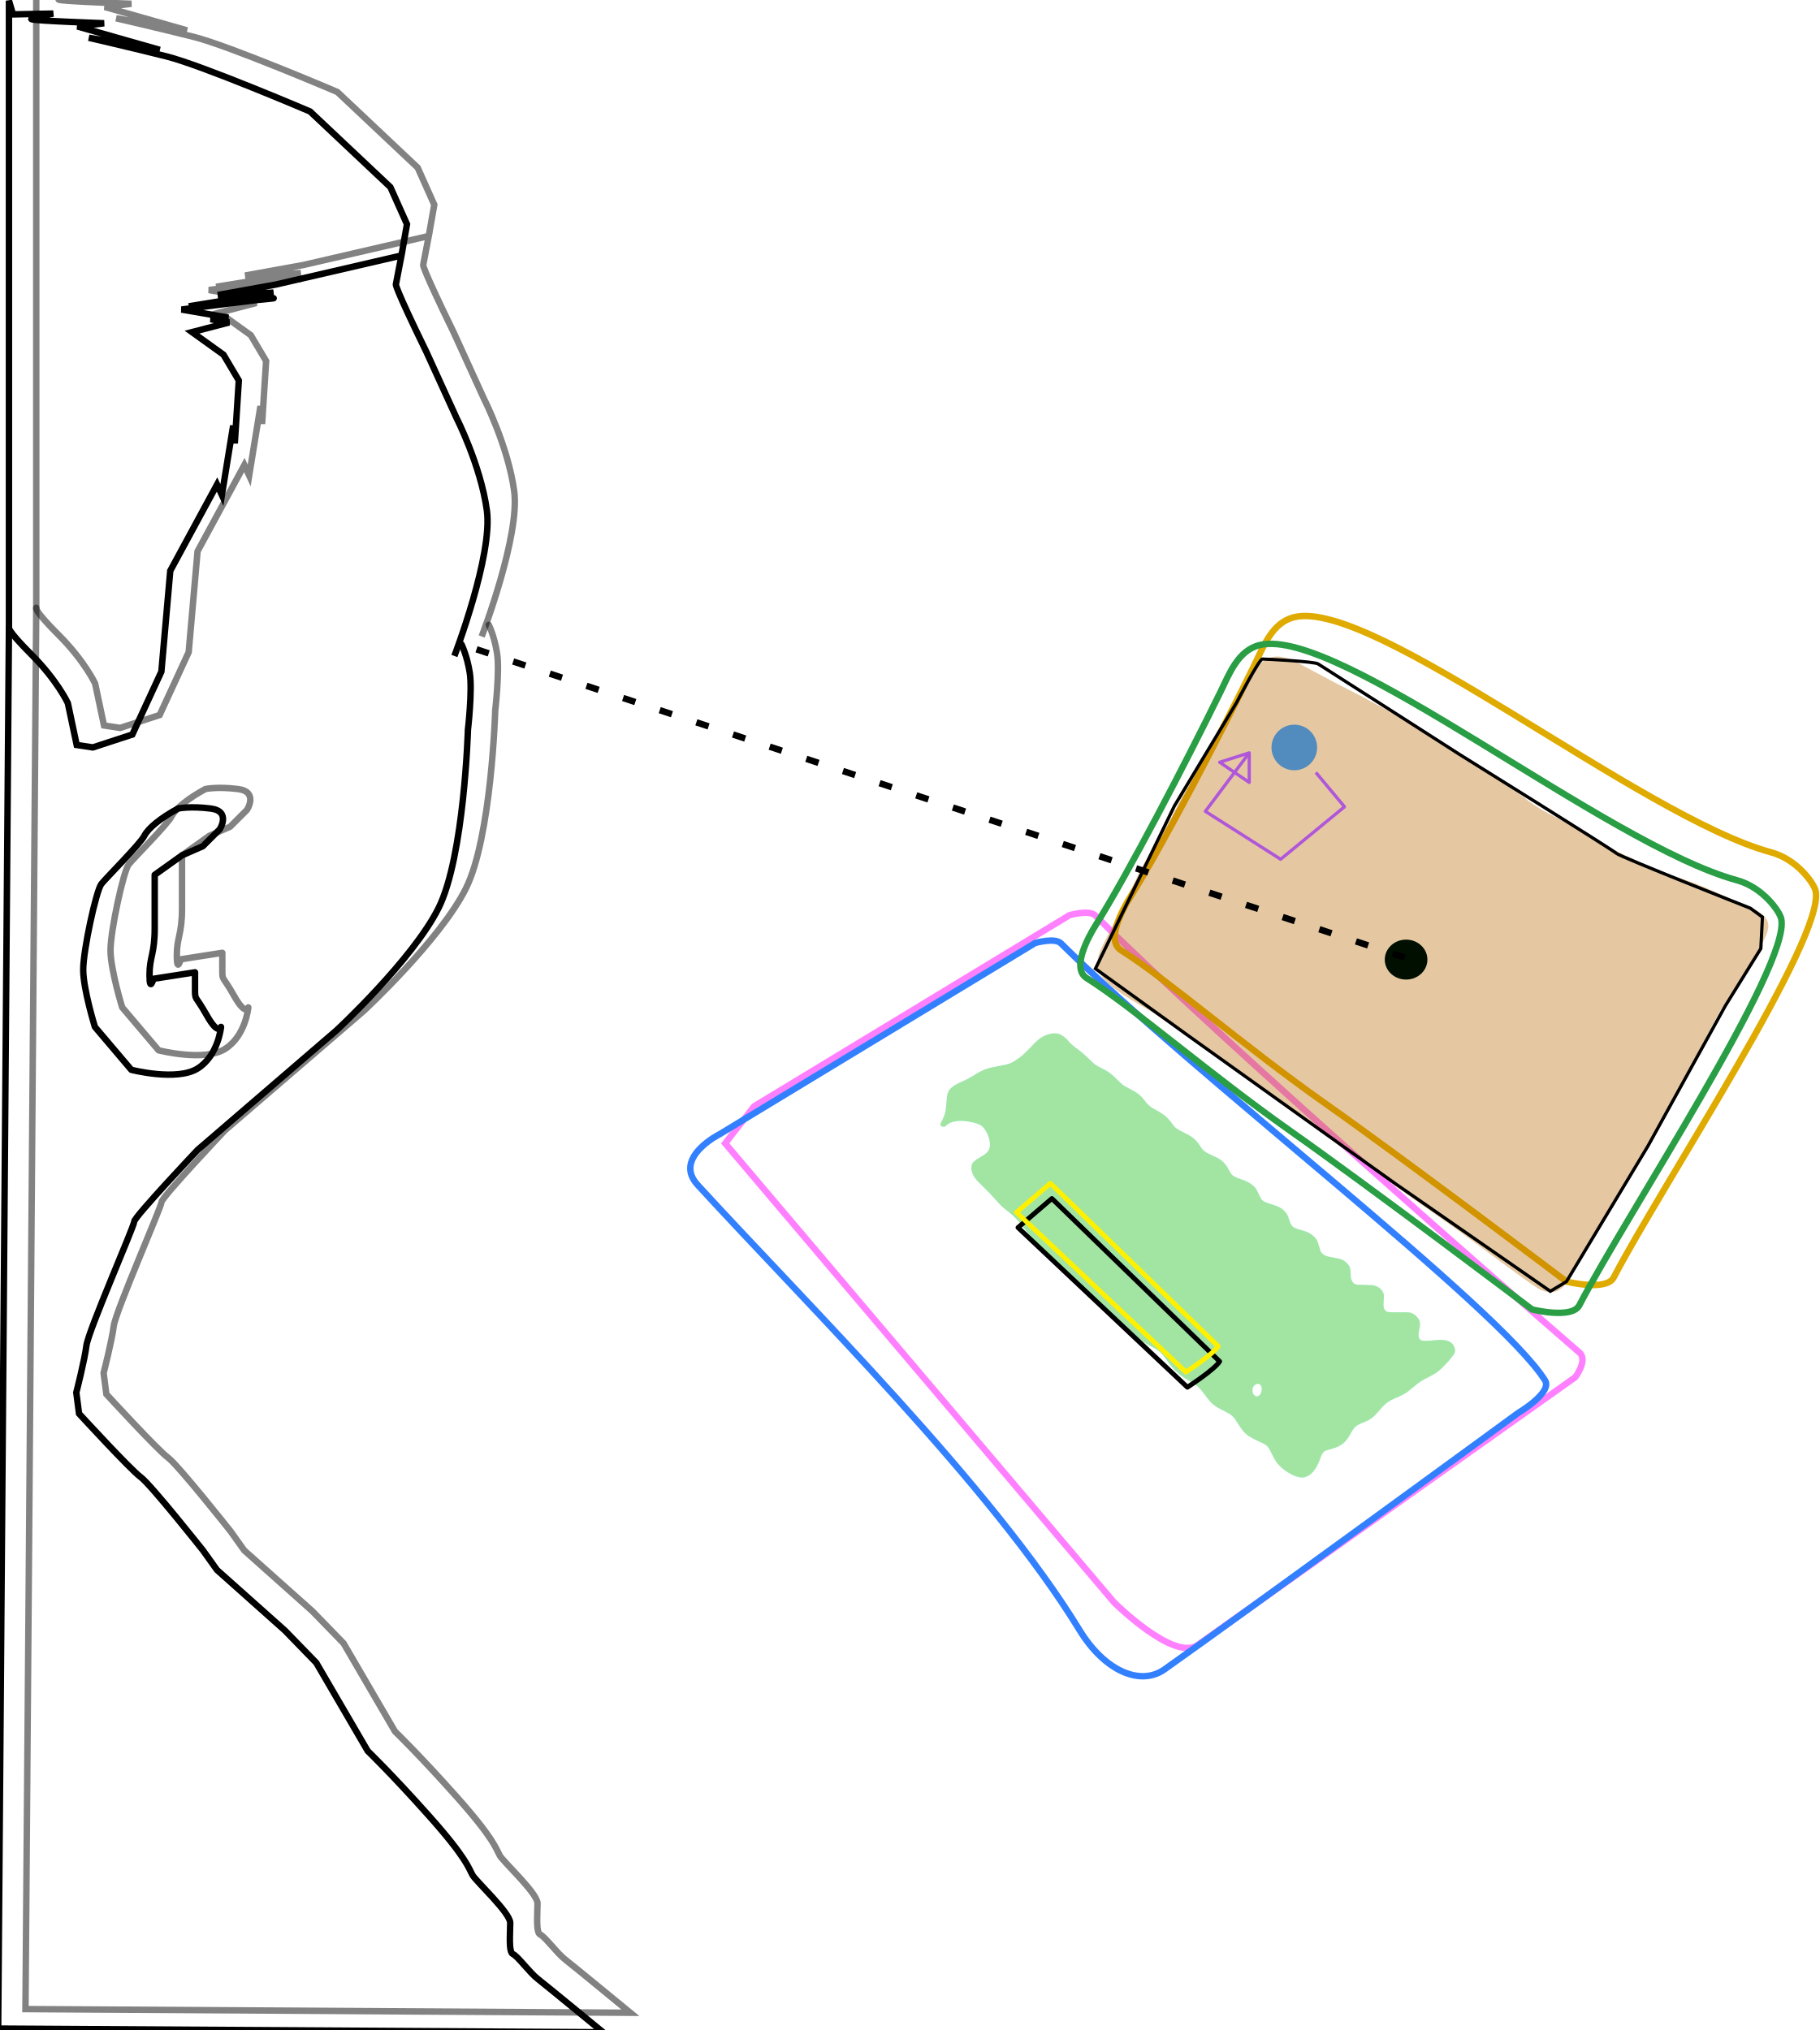
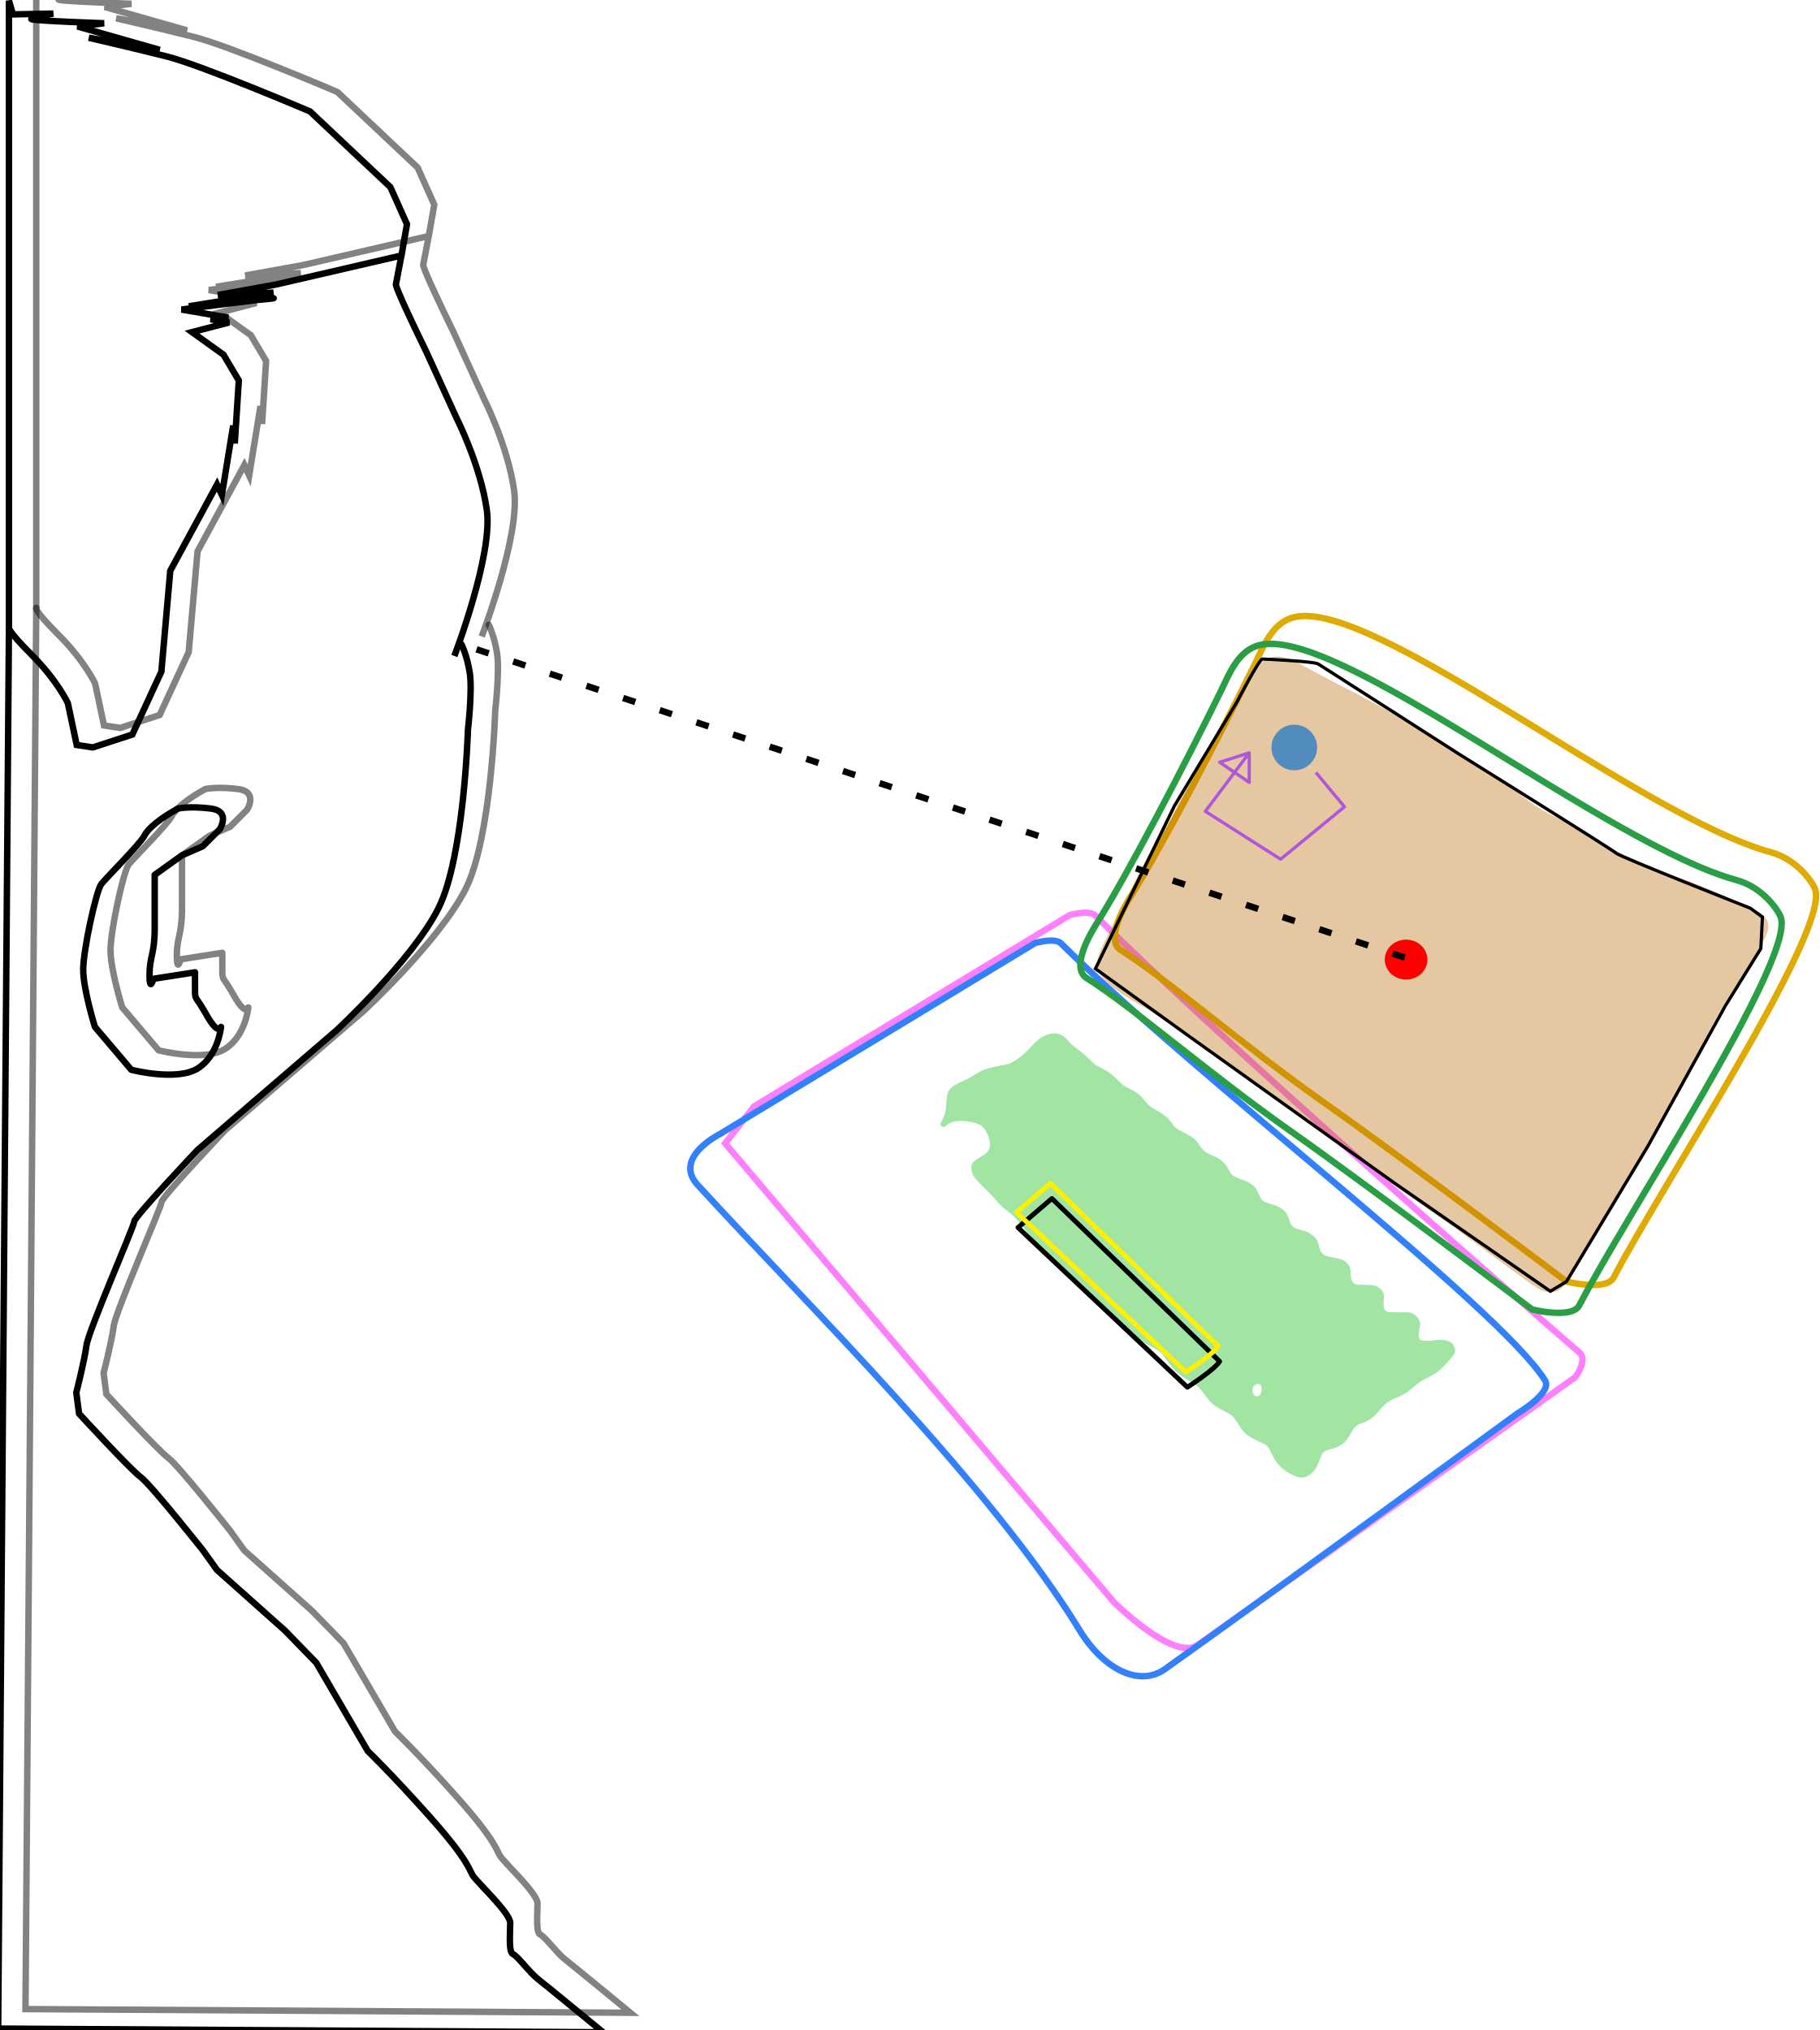
<svg xmlns="http://www.w3.org/2000/svg" width="1496.031mm" height="1669.554mm" viewBox="0 0 1496.031 1669.554" version="1.1" id="svg1446">
  <defs id="defs1440" />
  <g id="layer1" transform="translate(711.7297,694.9258)">
    <g id="laptop">
      <path style="fill:none;stroke:#ff80ff;stroke-width:5.292;stroke-linecap:butt;stroke-linejoin:miter;stroke-miterlimit:4;stroke-dasharray:none;stroke-opacity:1" d="m 583.607,437.754 c 0,0 -236.701,168.007 -310.388,220.19 -19.74,13.98 -68.975,-35.151 -68.975,-35.151 L -115.429,245.42 -91.553,214.912 167.767,57.728 c 0,0 16.218,-4.657 21.245,0.333 106.986,106.198 343.965,312.527 398.049,359.436 7.181,6.228 -3.453,20.258 -3.453,20.258 z" id="path114" />
      <path style="fill:none;stroke:#e0ab00;stroke-width:5.292;stroke-linecap:butt;stroke-linejoin:miter;stroke-miterlimit:4;stroke-dasharray:none;stroke-opacity:1" d="m 781.242,37.752 c 8.534,37.889 -127.128,243.422 -166.015,317.961 -6.067,11.63 -38.862,3.385 -38.862,3.385 0,0 -132.014,-99.78 -199.025,-146.992 -66.413,-46.791 -127.692,-100.491 -167.302,-125.581 -12.542,-7.945 1.156,-33.411 7.78,-43.908 26.254,-41.605 74.501,-134.601 102.164,-191.055 7.458,-15.22 14.494,-34.586 32.622,-38.915 65.198,-15.57 284.417,164.088 392.242,193.479 21.28,5.8 35.011,25.477 36.396,31.626 z" id="path947" />
      <path d="m 341.164,-154.823 c 5.821,0.741 8.819,1.976 21.766,9.031 10.795,5.891 32.279,17.18 41.416,21.731 2.928,1.482 6.668,3.457 8.29,4.41 1.623,0.953 5.045,2.787 7.585,4.057 2.505,1.27 5.468,2.857 6.526,3.528 1.058,0.67 4.445,2.611 7.514,4.304 14.182,7.761 33.69,19.72 44.274,27.058 7.902,5.503 24.448,16.051 34.96,22.331 5.785,3.457 18.133,11.783 21.167,14.252 0.882,0.741 2.857,2.187 4.41,3.21 1.552,1.058 3.528,2.575 4.41,3.387 0.882,0.811 2.54,2.046 3.704,2.787 1.164,0.741 3.457,2.223 5.115,3.351 3.951,2.611 7.479,4.621 14.111,7.938 6.421,3.246 14.146,7.585 20.602,11.642 15.169,9.49 32.808,18.521 54.187,27.764 4.939,2.117 9.454,4.092 10.054,4.339 5.503,2.434 11.324,4.657 16.616,6.35 9.913,3.14 17.745,6.209 29.774,11.536 6.103,2.716 15.169,6.668 20.108,8.819 14.04,6.032 17.357,7.832 20.955,11.395 4.233,4.198 4.798,8.855 1.905,15.84 -2.575,6.244 -12.312,22.754 -22.578,38.347 -12.876,19.509 -16.51,25.647 -25.506,43.18 -7.479,14.64 -20.99,40.217 -28.399,53.799 -3.845,7.056 -11.113,20.708 -16.157,30.409 -5.151,9.807 -16.439,29.104 -27.869,47.554 -9.595,15.487 -12.171,19.756 -17.074,28.504 -4.057,7.303 -15.522,26.741 -21.555,36.583 -5.256,8.608 -8.361,12.065 -12.488,14.041 -2.152,0.988 -2.752,1.094 -5.574,1.094 -3.493,0.035 -5.468,-0.494 -9.384,-2.47 -3.175,-1.587 -16.722,-11.254 -39.476,-28.222 -18.274,-13.652 -28.787,-21.273 -46.038,-33.302 -22.754,-15.875 -38.876,-27.587 -58.208,-42.157 -11.571,-8.749 -18.697,-13.899 -28.046,-20.285 -9.031,-6.174 -27.058,-18.979 -36.689,-26.106 -3.598,-2.646 -11.148,-8.114 -16.757,-12.171 -9.807,-7.056 -14.534,-10.548 -26.106,-19.332 -6.95,-5.292 -35.313,-24.977 -50.094,-34.819 -4.48,-2.963 -10.019,-6.703 -12.347,-8.29 -5.186,-3.563 -8.678,-5.715 -16.933,-10.407 -10.83,-6.138 -21.202,-13.511 -26.317,-18.697 -4.727,-4.763 -6.597,-9.243 -6.209,-15.134 0.388,-6.103 1.87,-9.631 13.053,-31.08 10.724,-20.532 13.018,-25.082 16.122,-31.926 5.609,-12.312 10.936,-22.19 16.439,-30.339 7.02,-10.477 11.042,-17.568 19.121,-33.62 3.175,-6.315 6.385,-12.03 10.16,-17.992 2.999,-4.798 6.668,-11.113 8.149,-14.005 1.482,-2.928 2.999,-5.856 3.387,-6.526 0.388,-0.67 1.799,-3.21 3.175,-5.644 1.341,-2.434 3.845,-6.703 5.503,-9.525 3.14,-5.221 8.714,-15.064 14.323,-25.224 1.693,-3.104 4.621,-8.255 6.526,-11.465 1.87,-3.21 4.339,-7.479 5.468,-9.525 3.634,-6.597 7.62,-13.018 9.313,-15.169 5.609,-6.985 12.277,-10.089 19.614,-9.137 z" id="path84-9" style="fill:#b76a00;fill-opacity:0.365;stroke:none;stroke-width:0.035;stroke-opacity:1" />
      <path d="m 158.954,155.374 c 1.799,0.494 5.503,3.104 6.95,4.868 2.223,2.787 4.445,4.763 8.572,7.761 2.681,1.94 6.35,5.08 9.349,8.043 4.798,4.692 5.08,4.939 9.349,7.056 6.421,3.21 8.819,4.939 13.935,10.054 4.48,4.48 4.692,4.657 9.349,6.985 7.161,3.669 9.913,5.821 12.947,10.019 2.081,2.928 4.798,5.327 7.726,6.914 8.396,4.516 11.254,6.844 15.064,12.312 2.258,3.175 3.563,4.198 8.714,6.703 7.549,3.669 10.407,5.856 13.511,10.513 3.669,5.503 3.81,5.609 12.947,9.807 5.609,2.575 8.784,5.609 11.395,10.866 0.706,1.376 1.693,2.999 2.223,3.634 1.129,1.376 3.845,2.752 7.902,4.092 3.704,1.199 6.385,2.54 8.678,4.269 3.104,2.364 3.528,2.999 7.02,10.477 1.411,2.999 2.963,3.951 10.23,6.103 4.233,1.235 6.95,2.646 9.278,4.833 2.223,2.117 3.14,3.81 4.445,8.114 1.517,4.904 2.928,6.138 9.207,7.832 4.516,1.235 5.927,1.799 8.29,3.281 2.223,1.411 4.339,3.563 5.292,5.397 0.353,0.67 1.058,2.787 1.587,4.692 1.094,4.163 1.517,5.08 3.14,6.456 1.517,1.376 3.528,2.011 8.749,2.928 2.258,0.388 5.045,0.988 6.138,1.376 3.563,1.27 6.703,4.339 7.549,7.408 0.176,0.706 0.353,2.54 0.353,4.128 0,4.657 1.2,7.549 3.634,8.89 0.953,0.494 2.223,0.6 7.655,0.635 3.845,0.035 7.161,0.212 8.114,0.494 3.81,1.023 6.491,3.281 7.62,6.42 0.459,1.2 0.494,2.152 0.282,4.692 -0.6,6.703 -0.106,8.784 2.328,10.23 1.164,0.67 1.835,0.706 10.231,0.706 8.96,0 8.996,0 10.936,0.917 2.505,1.2 4.48,3.14 5.574,5.539 0.988,2.152 0.953,4.198 -0.106,8.89 -0.917,4.198 0.035,7.444 2.328,7.902 1.729,0.353 7.303,0.247 9.842,-0.176 3.175,-0.494 8.325,-0.494 10.23,0.035 3.669,0.988 5.997,3.069 6.879,6.103 0.988,3.387 0.388,4.727 -4.621,10.513 -3.704,4.269 -7.902,8.29 -10.583,10.089 -1.129,0.776 -4.022,2.399 -6.385,3.598 -5.539,2.752 -7.232,3.845 -11.853,7.726 -2.081,1.764 -4.551,3.739 -5.468,4.445 -1.799,1.305 -6.209,3.598 -9.207,4.798 -5.715,2.258 -9.066,4.692 -13.159,9.595 -5.644,6.738 -7.726,8.326 -14.464,10.901 -5.045,1.94 -6.773,3.493 -9.419,8.29 -4.41,8.114 -7.832,10.901 -16.263,13.229 -2.223,0.6 -4.445,1.305 -4.939,1.552 -1.693,0.882 -2.787,2.47 -3.881,5.644 -3.634,10.407 -8.361,15.628 -14.781,16.263 -4.375,0.459 -13.018,-3.81 -18.309,-9.031 -2.893,-2.857 -4.48,-5.221 -7.091,-10.689 -2.822,-5.785 -3.634,-6.738 -7.761,-8.643 -12.947,-5.927 -14.464,-7.197 -20.249,-16.439 -3.528,-5.644 -4.939,-6.914 -11.042,-9.878 -8.043,-3.916 -10.478,-5.927 -15.452,-12.735 -5.08,-6.915 -6.985,-8.608 -13.97,-12.488 -6.914,-3.845 -11.889,-8.29 -16.228,-14.499 -5.786,-8.29 -7.585,-9.984 -14.287,-13.335 -4.516,-2.258 -9.031,-5.221 -13.053,-8.608 -4.763,-3.951 -21.519,-19.72 -45.685,-42.968 -5.362,-5.151 -12.418,-11.889 -15.699,-14.993 -11.501,-10.901 -22.119,-21.131 -24.306,-23.495 -1.235,-1.341 -4.092,-4.833 -6.421,-7.796 -5.256,-6.809 -7.549,-9.207 -11.994,-12.665 -5.08,-3.951 -6.809,-5.574 -10.795,-10.16 -1.94,-2.258 -6.597,-7.126 -10.336,-10.795 -6.068,-5.997 -6.914,-6.985 -8.079,-9.384 -1.517,-3.069 -1.94,-5.927 -1.27,-8.396 0.564,-2.081 2.611,-3.986 6.879,-6.385 5.891,-3.316 7.62,-5.327 8.114,-9.349 0.459,-4.128 -2.117,-11.395 -5.292,-14.922 -2.046,-2.258 -4.269,-3.351 -9.172,-4.48 -9.243,-2.152 -17.251,-1.27 -21.131,2.293 -1.729,1.623 -2.187,1.729 -3.845,1.094 -1.376,-0.529 -1.693,-1.446 -0.988,-2.787 1.764,-3.246 3.351,-7.02 3.775,-9.066 0.282,-1.341 0.67,-4.868 0.847,-7.761 0.494,-7.514 1.129,-9.384 4.163,-12.241 1.799,-1.693 4.727,-3.281 10.971,-6.068 1.905,-0.847 5.045,-2.54 6.95,-3.775 7.62,-4.833 10.442,-5.927 19.897,-7.726 9.913,-1.87 10.583,-2.081 15.628,-5.397 3.986,-2.611 7.373,-5.609 11.889,-10.548 2.117,-2.328 4.833,-5.009 6.032,-5.962 5.327,-4.269 11.889,-6.138 16.898,-4.763 z m 161.219,288.713 c -2.963,2.152 -2.681,7.62 0.494,9.172 2.469,1.235 5.151,-1.799 5.151,-5.821 0,-3.74 -2.787,-5.397 -5.644,-3.351 z" id="path94-1" style="fill:#00b800;fill-opacity:0.365;stroke:#00f4ff;stroke-width:0.035;stroke-opacity:1" />
      <path style="fill:none;stroke:#3380ff;stroke-width:5.292;stroke-linecap:butt;stroke-linejoin:miter;stroke-miterlimit:4;stroke-dasharray:none;stroke-opacity:1" d="m 536.562,467.22 c 0,0 -217.004,158.628 -290.691,210.81 -19.741,13.979 -49.196,1.569 -69.913,-32.337 -72.168,-118.115 -223.46,-267.255 -314.046,-366.118 -20.549,-22.427 18.248,-41.764 18.248,-41.764 L 139.481,80.628 c 0,0 16.218,-4.657 21.245,0.333 106.986,106.198 360.081,298.74 398.049,359.436 6.243,9.98 -22.212,26.823 -22.212,26.823 z" id="path114-3" />
      <path style="fill:none;stroke:#299e45;stroke-width:5.292;stroke-linecap:butt;stroke-linejoin:miter;stroke-miterlimit:4;stroke-dasharray:none;stroke-opacity:1" d="m 752.956,60.651 c 8.534,37.889 -127.128,243.422 -166.015,317.961 -6.068,11.63 -38.862,3.385 -38.862,3.385 0,0 -132.014,-99.78 -199.025,-146.992 C 282.641,188.215 221.363,134.514 181.752,109.424 c -12.542,-7.944 1.156,-33.411 7.781,-43.908 26.254,-41.605 74.501,-134.601 102.164,-191.055 7.458,-15.22 14.494,-34.586 32.622,-38.915 65.198,-15.57 284.417,164.088 392.242,193.479 21.28,5.8 35.011,25.477 36.396,31.626 z" id="path947-3" />
      <path style="fill:none;stroke:#000000;stroke-width:2.646;stroke-linecap:butt;stroke-linejoin:miter;stroke-miterlimit:4;stroke-dasharray:none;stroke-opacity:1" d="m 727.58,52.026 9.948,7.295 -1.326,25.866 -29.182,47.089 -63.669,115.401 -66.985,111.421 -13.264,7.959 -128.002,-88.872 -169.785,-121.37 -76.271,-55.047 64.996,-133.971 51.068,-84.892 c 0,0 18.57,-35.814 21.223,-35.814 2.653,0 42.446,1.99 45.762,3.979 3.316,1.99 116.064,74.281 116.064,74.281 0,0 126.675,78.923 129.328,81.576 2.653,2.653 110.095,45.099 110.095,45.099 z" id="path979" />
      <path style="fill:none;stroke:#000000;stroke-width:3.969;stroke-linecap:round;stroke-linejoin:round;stroke-miterlimit:4;stroke-dasharray:none;stroke-opacity:1" d="m 291.18,424.757 c -3.979,6.632 -26.529,21.223 -26.529,21.223 L 125.374,314.662 153.23,290.786 Z" id="path981" />
      <path style="fill:none;stroke:#fff000;stroke-width:3.969;stroke-linecap:round;stroke-linejoin:round;stroke-miterlimit:4;stroke-dasharray:none;stroke-opacity:1" d="m 289.931,412.264 c -3.979,6.632 -26.529,21.223 -26.529,21.223 l -139.277,-131.318 27.855,-23.876 z" id="path981-3" />
-       <ellipse style="opacity:0.998;fill:#000f00;fill-opacity:1;fill-rule:evenodd;stroke:none;stroke-width:2.571;stroke-linecap:round;stroke-linejoin:round;stroke-miterlimit:4;stroke-dasharray:none;stroke-opacity:1;paint-order:stroke fill markers" id="path998" cx="-444.497" cy="94.285" transform="scale(-1,1)" rx="17.527" ry="16.428" />
+       <ellipse style="opacity:0.998;fill:#ff0000;fill-opacity:1;fill-rule:evenodd;stroke:none;stroke-width:2.571;stroke-linecap:round;stroke-linejoin:round;stroke-miterlimit:4;stroke-dasharray:none;stroke-opacity:1;paint-order:stroke fill markers" id="path998" cx="-444.497" cy="94.285" transform="scale(-1,1)" rx="17.527" ry="16.428" />
      <circle style="opacity:0.998;fill:#036acb;fill-opacity:0.648;fill-rule:evenodd;stroke:none;stroke-width:3.969;stroke-linecap:round;stroke-linejoin:round;stroke-miterlimit:4;stroke-dasharray:none;stroke-opacity:1;paint-order:stroke fill markers" id="path1000" cx="-352.579" cy="-80.171" r="18.759" transform="scale(-1,1)" />
      <path style="fill:none;stroke:#b057d9;stroke-width:2.646;stroke-linecap:butt;stroke-linejoin:round;stroke-miterlimit:4;stroke-dasharray:none;stroke-dashoffset:0;stroke-opacity:1" d="m 370.313,-59.631 23.535,28.232 -52.525,43.145 -61.904,-39.393 36.097,-48.11 v 24.32 l -24.337,-16.581 24.337,-7.739" id="path1002" />
    </g>
    <path style="fill:none;stroke:#000000;stroke-width:5.292;stroke-linecap:butt;stroke-linejoin:miter;stroke-miterlimit:4;stroke-dasharray:10.583, 21.167;stroke-dashoffset:0;stroke-opacity:1" d="M 443.432,92.651 -332.242,-165.003" id="path1316" />
    <g id="person">
      <path style="fill:none;stroke:#000000;stroke-width:5.292;stroke-linecap:butt;stroke-linejoin:miter;stroke-miterlimit:4;stroke-dasharray:none;stroke-opacity:1" d="m -338.098,-155.412 c 0,0 31.847,-82.996 26.706,-119.864 -5.163,-37.028 -24.787,-75.569 -24.787,-75.569 l -24.975,-54.741 c -26.529,-54.384 -25.031,-55.432 -25.031,-55.432 l 4.578,-23.769 -103.237,23.876 -47.752,8.622 45.762,-1.99 -69.638,11.275 c 0,0 73.618,-6.632 69.638,-6.632 -3.979,0 -75.607,9.285 -75.607,9.285 l 38.467,6.632 -14.591,1.326 15.254,2.653 -30.508,7.959 25.866,18.57 12.601,21.223 -3.316,51.731 -1.326,-14.591 -9.285,57.037 -3.979,-8.622 -38.467,70.965 -7.295,82.903 -23.876,51.731 -32.498,10.612 -13.264,-1.99 -7.295,-34.488 c 0,0 -8.622,-18.57 -29.845,-39.793 -21.223,-21.223 -18.57,-22.55 -18.57,-22.55 v -515.324 l 3.316,11.275 33.161,-0.663 c 0,0 -20.56,3.316 -17.907,4.643 2.653,1.326 59.69,3.316 59.69,3.316 l -21.886,2.653 67.649,19.233 -58.364,-9.948 c 0,0 34.488,7.959 63.669,15.254 29.182,7.295 118.289,45.369 118.289,45.369 l 66.024,62.208 13.658,30.536 -4.536,25.702" id="path1290" />
      <path style="fill:none;stroke:#000000;stroke-width:5.292;stroke-linecap:round;stroke-linejoin:miter;stroke-opacity:1;stroke-miterlimit:4;stroke-dasharray:none" d="m -332.242,-165.003 c 0,0 4.536,9.071 6.804,23.435 2.268,14.363 -1.512,46.869 -1.512,46.869 0,0 -3.024,104.321 -24.19,146.655 -21.167,42.333 -83.911,100.542 -83.911,100.542 l -114.149,98.274 c 0,0 -52.161,55.185 -52.161,58.964 0,3.78 -37.798,89.958 -39.31,102.054 -1.512,12.095 -8.315,38.554 -8.315,38.554 l 2.268,17.387 c 0,0 42.333,46.113 50.649,52.161 8.315,6.048 51.405,60.476 51.405,60.476 l 11.339,15.875 55.94,49.893 25.702,26.458 42.333,72.571 c 0,0 19.655,18.899 50.649,53.673 30.994,34.774 32.506,43.089 35.53,48.381 3.024,5.292 30.994,30.994 30.994,39.31 0,8.315 -1.512,24.19 2.268,25.702 3.78,1.512 13.607,15.119 20.411,20.411 6.804,5.292 53.673,43.845 53.673,43.845 l -497.417,-3.024 8.871,-1152.503" id="path2073" />
      <path style="fill:none;stroke:#000000;stroke-width:5.292;stroke-linecap:butt;stroke-linejoin:round;stroke-opacity:1;stroke-miterlimit:4;stroke-dasharray:none" d="m -565.266,-29.959 c -13.898,7.484 -24.589,16.036 -27.796,22.451 -3.207,6.414 -31.003,34.211 -35.28,39.556 -4.276,5.345 -14.967,54.523 -14.967,70.559 0,16.036 9.622,47.039 9.622,47.039 l 29.934,35.28 c 0,0 37.418,9.622 54.523,-1.069 17.105,-10.691 19.243,-34.211 19.243,-34.211 0,0 -2.138,7.484 -11.76,-9.622 -9.622,-17.105 -9.622,-11.76 -9.622,-21.382 0,-9.622 0,-13.898 0,-13.898 l -34.211,5.345 c 0,0 -3.207,11.76 -3.207,-3.207 0,-14.967 4.276,-17.105 4.276,-38.487 0,-21.382 0,-43.832 0,-43.832 l 22.451,-16.036 17.105,-7.484 13.898,-13.898 c 0,0 9.622,-14.967 -7.484,-17.105 -17.105,-2.138 -26.727,0 -26.727,0 z" id="path2702" />
      <path style="fill:none;stroke:#000000;stroke-width:5.292;stroke-linecap:butt;stroke-linejoin:miter;stroke-miterlimit:4;stroke-dasharray:none;stroke-opacity:0.492" d="m -315.648,-171.448 c 0,0 31.847,-82.996 26.706,-119.864 -5.163,-37.028 -24.787,-75.569 -24.787,-75.569 l -24.975,-54.741 c -26.529,-54.384 -25.031,-55.432 -25.031,-55.432 l 4.578,-23.769 -103.237,23.876 -47.752,8.622 45.762,-1.99 -69.638,11.275 c 0,0 73.618,-6.632 69.638,-6.632 -3.979,0 -75.607,9.285 -75.607,9.285 l 38.467,6.632 -14.591,1.326 15.254,2.653 -30.508,7.959 25.866,18.57 12.601,21.223 -3.316,51.731 -1.326,-14.591 -9.285,57.037 -3.979,-8.622 -38.467,70.965 -7.295,82.903 -23.876,51.731 -32.498,10.612 -13.264,-1.99 -7.295,-34.488 c 0,0 -8.622,-18.57 -29.845,-39.793 -21.223,-21.223 -18.57,-22.55 -18.57,-22.55 V -710.402 l 3.316,11.275 33.161,-0.663 c 0,0 -20.56,3.316 -17.907,4.643 2.653,1.326 59.69,3.316 59.69,3.316 l -21.886,2.653 67.649,19.233 -58.364,-9.948 c 0,0 34.488,7.959 63.669,15.254 29.182,7.295 118.289,45.369 118.289,45.369 l 66.024,62.208 13.658,30.536 -4.536,25.702" id="path1290-8" />
      <path style="fill:none;stroke:#000000;stroke-width:5.292;stroke-linecap:round;stroke-linejoin:miter;stroke-miterlimit:4;stroke-dasharray:none;stroke-opacity:0.492" d="m -309.791,-181.039 c 0,0 4.536,9.071 6.804,23.435 2.268,14.363 -1.512,46.869 -1.512,46.869 0,0 -3.024,104.321 -24.19,146.655 -21.167,42.333 -83.911,100.542 -83.911,100.542 l -114.149,98.274 c 0,0 -52.161,55.185 -52.161,58.964 0,3.78 -37.798,89.958 -39.31,102.053 -1.512,12.095 -8.315,38.554 -8.315,38.554 l 2.268,17.387 c 0,0 42.333,46.113 50.649,52.161 8.315,6.048 51.405,60.476 51.405,60.476 l 11.339,15.875 55.94,49.893 25.702,26.458 42.333,72.571 c 0,0 19.655,18.899 50.649,53.673 30.994,34.774 32.506,43.089 35.53,48.381 3.024,5.292 30.994,30.994 30.994,39.309 0,8.316 -1.512,24.191 2.268,25.702 3.78,1.512 13.607,15.119 20.411,20.411 6.804,5.292 53.673,43.845 53.673,43.845 l -497.417,-3.024 8.871,-1152.503" id="path2073-6" />
      <path style="fill:none;stroke:#000000;stroke-width:5.292;stroke-linecap:butt;stroke-linejoin:round;stroke-miterlimit:4;stroke-dasharray:none;stroke-opacity:0.492" d="m -542.815,-45.995 c -13.898,7.484 -24.589,16.036 -27.796,22.451 -3.207,6.414 -31.003,34.211 -35.28,39.556 -4.276,5.345 -14.967,54.523 -14.967,70.559 0,16.036 9.622,47.039 9.622,47.039 l 29.934,35.28 c 0,0 37.418,9.622 54.523,-1.069 17.105,-10.691 19.243,-34.211 19.243,-34.211 0,0 -2.138,7.484 -11.76,-9.622 -9.622,-17.105 -9.622,-11.76 -9.622,-21.382 0,-9.622 0,-13.898 0,-13.898 l -34.211,5.345 c 0,0 -3.207,11.76 -3.207,-3.207 0,-14.967 4.276,-17.105 4.276,-38.487 0,-21.382 0,-43.832 0,-43.832 l 22.451,-16.036 17.105,-7.484 13.898,-13.898 c 0,0 9.622,-14.967 -7.484,-17.105 -17.105,-2.138 -26.727,0 -26.727,0 z" id="path2702-2" />
    </g>
  </g>
</svg>
